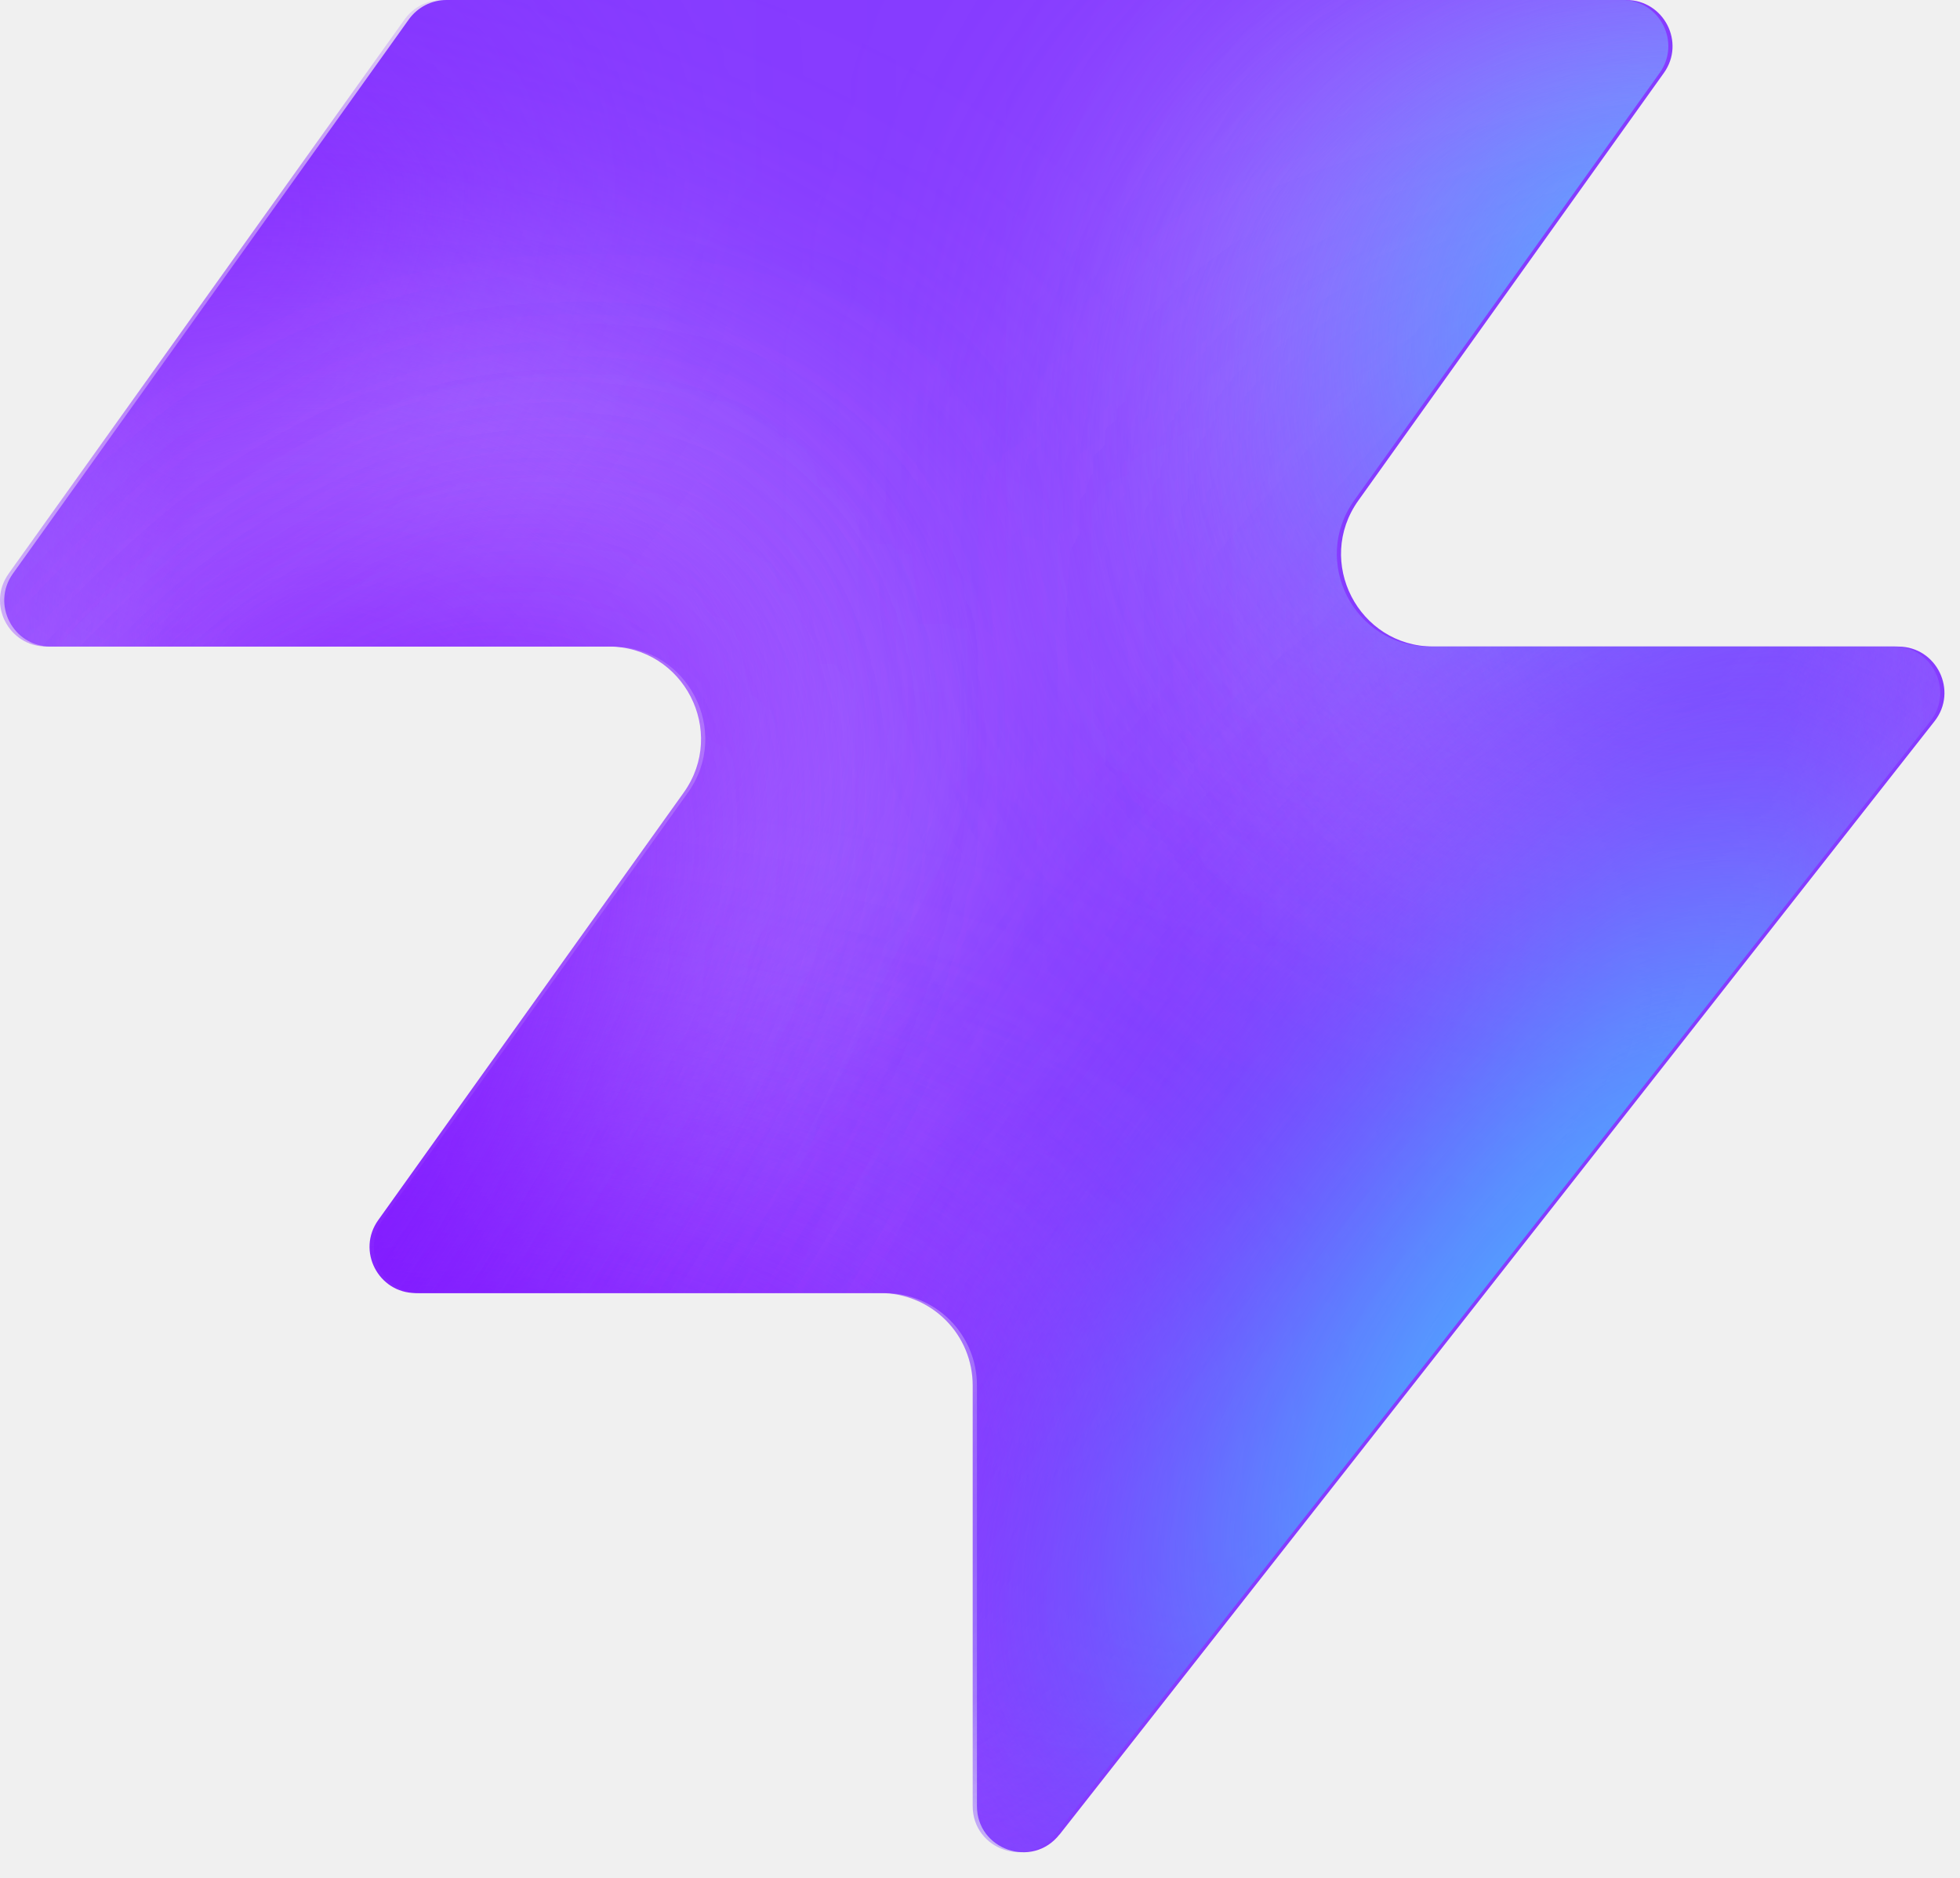
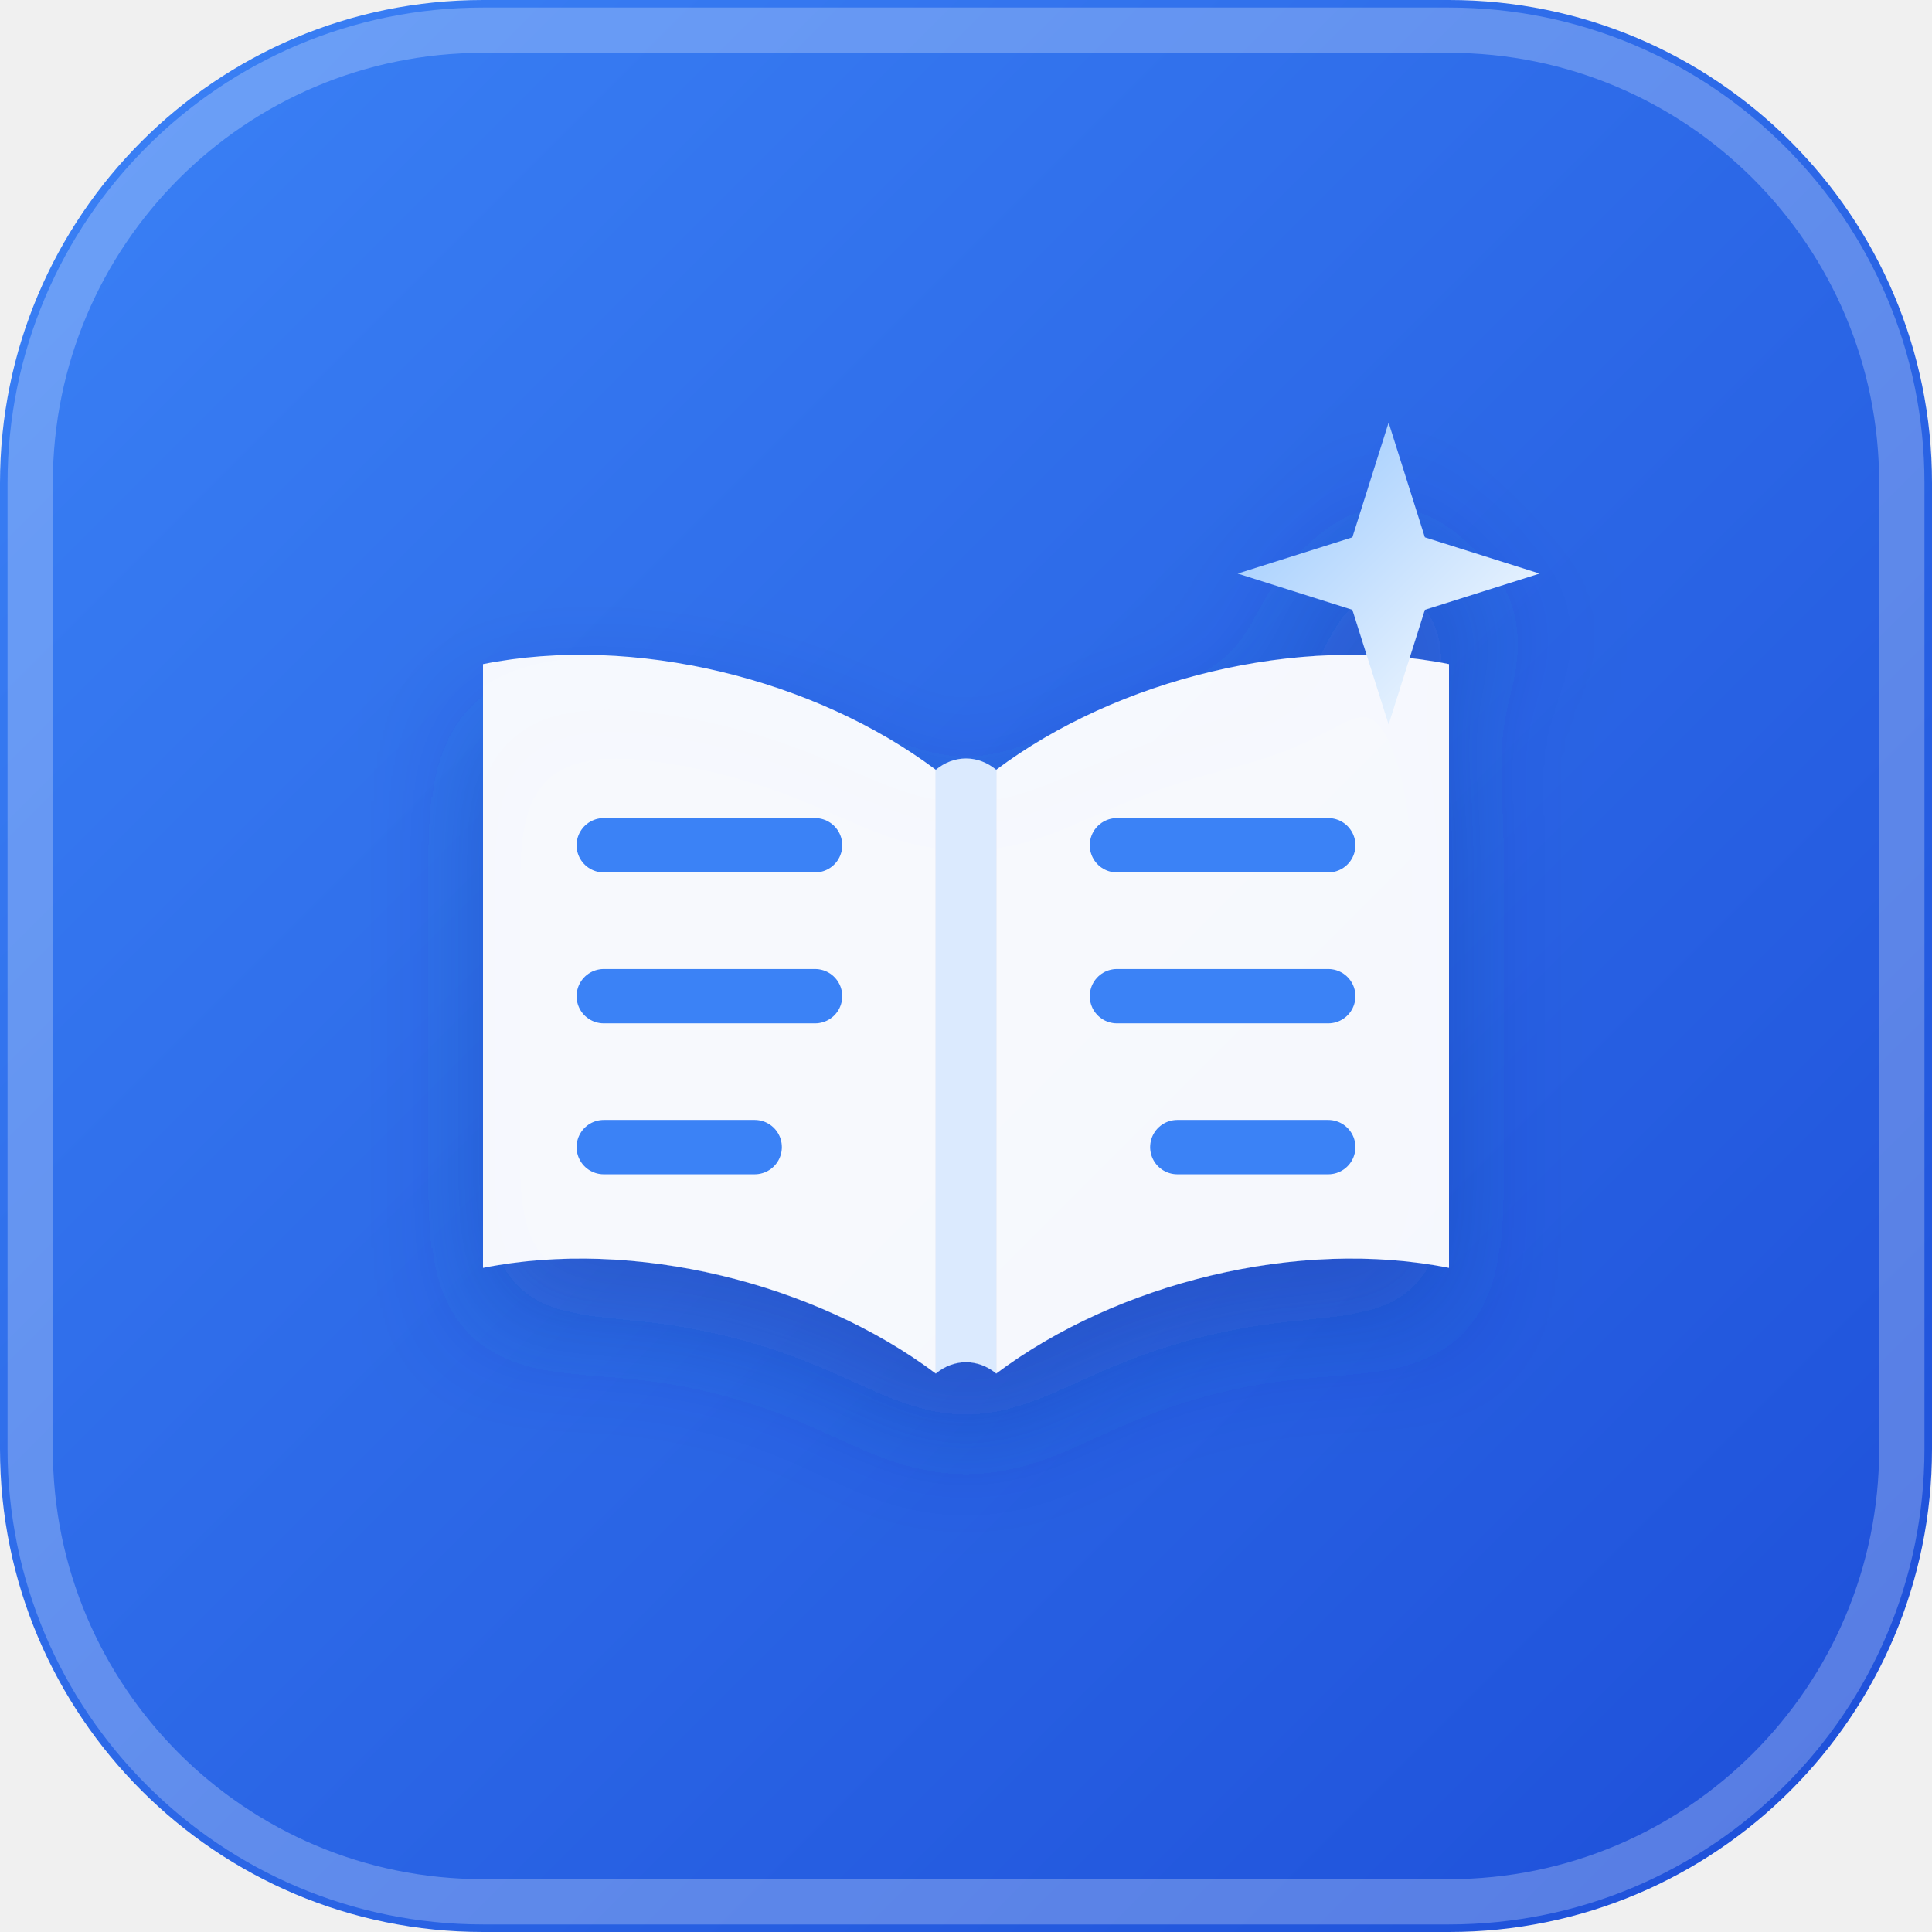
- <svg xmlns="http://www.w3.org/2000/svg" width="48" height="46" fill="none" viewBox="0 0 48 46">
-   <path fill="#863bff" d="M25.946 44.938c-.664.845-2.021.375-2.021-.698V33.937a2.26 2.26 0 0 0-2.262-2.262H10.287c-.92 0-1.456-1.04-.92-1.788l7.48-10.471c1.07-1.497 0-3.578-1.842-3.578H1.237c-.92 0-1.456-1.04-.92-1.788L10.013.474c.214-.297.556-.474.92-.474h28.894c.92 0 1.456 1.04.92 1.788l-7.48 10.471c-1.07 1.498 0 3.579 1.842 3.579h11.377c.943 0 1.473 1.088.89 1.83L25.947 44.94z" style="fill:#863bff;fill:color(display-p3 .525 .23 1);fill-opacity:1" />
-   <mask id="a" width="48" height="46" x="0" y="0" maskUnits="userSpaceOnUse" style="mask-type:alpha">
-     <path fill="#000" d="M25.842 44.938c-.664.844-2.021.375-2.021-.698V33.937a2.26 2.26 0 0 0-2.262-2.262H10.183c-.92 0-1.456-1.04-.92-1.788l7.48-10.471c1.07-1.498 0-3.579-1.842-3.579H1.133c-.92 0-1.456-1.04-.92-1.787L9.91.473c.214-.297.556-.474.92-.474h28.894c.92 0 1.456 1.04.92 1.788l-7.48 10.471c-1.07 1.498 0 3.578 1.842 3.578h11.377c.943 0 1.473 1.088.89 1.832L25.843 44.94z" style="fill:#000;fill-opacity:1" />
-   </mask>
-   <g mask="url(#a)">
-     <g filter="url(#b)">
-       <ellipse cx="5.508" cy="14.704" fill="#ede6ff" rx="5.508" ry="14.704" style="fill:#ede6ff;fill:color(display-p3 .927 .903 1);fill-opacity:1" transform="matrix(.00324 1 1 -.00324 -4.47 31.516)" />
-     </g>
-     <g filter="url(#c)">
-       <ellipse cx="10.399" cy="29.851" fill="#ede6ff" rx="10.399" ry="29.851" style="fill:#ede6ff;fill:color(display-p3 .927 .903 1);fill-opacity:1" transform="matrix(.00324 1 1 -.00324 -39.328 7.883)" />
-     </g>
-     <g filter="url(#d)">
-       <ellipse cx="5.508" cy="30.487" fill="#7e14ff" rx="5.508" ry="30.487" style="fill:#7e14ff;fill:color(display-p3 .492 .077 1);fill-opacity:1" transform="rotate(89.814 -25.913 -14.639)scale(1 -1)" />
-     </g>
-     <g filter="url(#e)">
-       <ellipse cx="5.508" cy="30.599" fill="#7e14ff" rx="5.508" ry="30.599" style="fill:#7e14ff;fill:color(display-p3 .492 .077 1);fill-opacity:1" transform="rotate(89.814 -32.644 -3.334)scale(1 -1)" />
-     </g>
-     <g filter="url(#f)">
-       <ellipse cx="5.508" cy="30.599" fill="#7e14ff" rx="5.508" ry="30.599" style="fill:#7e14ff;fill:color(display-p3 .492 .077 1);fill-opacity:1" transform="matrix(.00324 1 1 -.00324 -34.34 30.47)" />
-     </g>
-     <g filter="url(#g)">
-       <ellipse cx="14.072" cy="22.078" fill="#ede6ff" rx="14.072" ry="22.078" style="fill:#ede6ff;fill:color(display-p3 .927 .903 1);fill-opacity:1" transform="rotate(93.35 24.506 48.493)scale(-1 1)" />
-     </g>
-     <g filter="url(#h)">
-       <ellipse cx="3.47" cy="21.501" fill="#7e14ff" rx="3.47" ry="21.501" style="fill:#7e14ff;fill:color(display-p3 .492 .077 1);fill-opacity:1" transform="rotate(89.009 28.708 47.59)scale(-1 1)" />
-     </g>
-     <g filter="url(#i)">
-       <ellipse cx="3.47" cy="21.501" fill="#7e14ff" rx="3.47" ry="21.501" style="fill:#7e14ff;fill:color(display-p3 .492 .077 1);fill-opacity:1" transform="rotate(89.009 28.708 47.59)scale(-1 1)" />
-     </g>
-     <g filter="url(#j)">
-       <ellipse cx=".387" cy="8.972" fill="#7e14ff" rx="4.407" ry="29.108" style="fill:#7e14ff;fill:color(display-p3 .492 .077 1);fill-opacity:1" transform="rotate(39.51 .387 8.972)" />
-     </g>
-     <g filter="url(#k)">
-       <ellipse cx="47.523" cy="-6.092" fill="#7e14ff" rx="4.407" ry="29.108" style="fill:#7e14ff;fill:color(display-p3 .492 .077 1);fill-opacity:1" transform="rotate(37.892 47.523 -6.092)" />
-     </g>
-     <g filter="url(#l)">
-       <ellipse cx="41.412" cy="6.333" fill="#47bfff" rx="5.971" ry="9.665" style="fill:#47bfff;fill:color(display-p3 .28 .748 1);fill-opacity:1" transform="rotate(37.892 41.412 6.333)" />
-     </g>
-     <g filter="url(#m)">
-       <ellipse cx="-1.879" cy="38.332" fill="#7e14ff" rx="4.407" ry="29.108" style="fill:#7e14ff;fill:color(display-p3 .492 .077 1);fill-opacity:1" transform="rotate(37.892 -1.88 38.332)" />
-     </g>
-     <g filter="url(#n)">
-       <ellipse cx="-1.879" cy="38.332" fill="#7e14ff" rx="4.407" ry="29.108" style="fill:#7e14ff;fill:color(display-p3 .492 .077 1);fill-opacity:1" transform="rotate(37.892 -1.88 38.332)" />
-     </g>
-     <g filter="url(#o)">
-       <ellipse cx="35.651" cy="29.907" fill="#7e14ff" rx="4.407" ry="29.108" style="fill:#7e14ff;fill:color(display-p3 .492 .077 1);fill-opacity:1" transform="rotate(37.892 35.651 29.907)" />
-     </g>
-     <g filter="url(#p)">
-       <ellipse cx="38.418" cy="32.4" fill="#47bfff" rx="5.971" ry="15.297" style="fill:#47bfff;fill:color(display-p3 .28 .748 1);fill-opacity:1" transform="rotate(37.892 38.418 32.4)" />
-     </g>
-   </g>
+ <svg xmlns="http://www.w3.org/2000/svg" viewBox="0 0 64 64" width="64" height="64" fill="none">
  <defs>
-     <filter id="b" width="60.045" height="41.654" x="-19.77" y="16.149" color-interpolation-filters="sRGB" filterUnits="userSpaceOnUse">
-       <feFlood flood-opacity="0" result="BackgroundImageFix" />
-       <feBlend in="SourceGraphic" in2="BackgroundImageFix" result="shape" />
-       <feGaussianBlur result="effect1_foregroundBlur_2002_17158" stdDeviation="7.659" />
-     </filter>
-     <filter id="c" width="90.34" height="51.437" x="-54.613" y="-7.533" color-interpolation-filters="sRGB" filterUnits="userSpaceOnUse">
-       <feFlood flood-opacity="0" result="BackgroundImageFix" />
-       <feBlend in="SourceGraphic" in2="BackgroundImageFix" result="shape" />
-       <feGaussianBlur result="effect1_foregroundBlur_2002_17158" stdDeviation="7.659" />
-     </filter>
-     <filter id="d" width="79.355" height="29.4" x="-49.64" y="2.03" color-interpolation-filters="sRGB" filterUnits="userSpaceOnUse">
-       <feFlood flood-opacity="0" result="BackgroundImageFix" />
-       <feBlend in="SourceGraphic" in2="BackgroundImageFix" result="shape" />
-       <feGaussianBlur result="effect1_foregroundBlur_2002_17158" stdDeviation="4.596" />
-     </filter>
-     <filter id="e" width="79.579" height="29.4" x="-45.045" y="20.029" color-interpolation-filters="sRGB" filterUnits="userSpaceOnUse">
-       <feFlood flood-opacity="0" result="BackgroundImageFix" />
-       <feBlend in="SourceGraphic" in2="BackgroundImageFix" result="shape" />
-       <feGaussianBlur result="effect1_foregroundBlur_2002_17158" stdDeviation="4.596" />
-     </filter>
-     <filter id="f" width="79.579" height="29.4" x="-43.513" y="21.178" color-interpolation-filters="sRGB" filterUnits="userSpaceOnUse">
-       <feFlood flood-opacity="0" result="BackgroundImageFix" />
-       <feBlend in="SourceGraphic" in2="BackgroundImageFix" result="shape" />
-       <feGaussianBlur result="effect1_foregroundBlur_2002_17158" stdDeviation="4.596" />
-     </filter>
-     <filter id="g" width="74.749" height="58.852" x="15.756" y="-17.901" color-interpolation-filters="sRGB" filterUnits="userSpaceOnUse">
-       <feFlood flood-opacity="0" result="BackgroundImageFix" />
-       <feBlend in="SourceGraphic" in2="BackgroundImageFix" result="shape" />
-       <feGaussianBlur result="effect1_foregroundBlur_2002_17158" stdDeviation="7.659" />
-     </filter>
-     <filter id="h" width="61.377" height="25.362" x="23.548" y="2.284" color-interpolation-filters="sRGB" filterUnits="userSpaceOnUse">
-       <feFlood flood-opacity="0" result="BackgroundImageFix" />
-       <feBlend in="SourceGraphic" in2="BackgroundImageFix" result="shape" />
-       <feGaussianBlur result="effect1_foregroundBlur_2002_17158" stdDeviation="4.596" />
-     </filter>
-     <filter id="i" width="61.377" height="25.362" x="23.548" y="2.284" color-interpolation-filters="sRGB" filterUnits="userSpaceOnUse">
-       <feFlood flood-opacity="0" result="BackgroundImageFix" />
-       <feBlend in="SourceGraphic" in2="BackgroundImageFix" result="shape" />
-       <feGaussianBlur result="effect1_foregroundBlur_2002_17158" stdDeviation="4.596" />
-     </filter>
-     <filter id="j" width="56.045" height="63.649" x="-27.636" y="-22.853" color-interpolation-filters="sRGB" filterUnits="userSpaceOnUse">
-       <feFlood flood-opacity="0" result="BackgroundImageFix" />
-       <feBlend in="SourceGraphic" in2="BackgroundImageFix" result="shape" />
-       <feGaussianBlur result="effect1_foregroundBlur_2002_17158" stdDeviation="4.596" />
-     </filter>
-     <filter id="k" width="54.814" height="64.646" x="20.116" y="-38.415" color-interpolation-filters="sRGB" filterUnits="userSpaceOnUse">
-       <feFlood flood-opacity="0" result="BackgroundImageFix" />
-       <feBlend in="SourceGraphic" in2="BackgroundImageFix" result="shape" />
-       <feGaussianBlur result="effect1_foregroundBlur_2002_17158" stdDeviation="4.596" />
-     </filter>
-     <filter id="l" width="33.541" height="35.313" x="24.641" y="-11.323" color-interpolation-filters="sRGB" filterUnits="userSpaceOnUse">
-       <feFlood flood-opacity="0" result="BackgroundImageFix" />
-       <feBlend in="SourceGraphic" in2="BackgroundImageFix" result="shape" />
-       <feGaussianBlur result="effect1_foregroundBlur_2002_17158" stdDeviation="4.596" />
-     </filter>
-     <filter id="m" width="54.814" height="64.646" x="-29.286" y="6.009" color-interpolation-filters="sRGB" filterUnits="userSpaceOnUse">
-       <feFlood flood-opacity="0" result="BackgroundImageFix" />
-       <feBlend in="SourceGraphic" in2="BackgroundImageFix" result="shape" />
-       <feGaussianBlur result="effect1_foregroundBlur_2002_17158" stdDeviation="4.596" />
-     </filter>
-     <filter id="n" width="54.814" height="64.646" x="-29.286" y="6.009" color-interpolation-filters="sRGB" filterUnits="userSpaceOnUse">
-       <feFlood flood-opacity="0" result="BackgroundImageFix" />
-       <feBlend in="SourceGraphic" in2="BackgroundImageFix" result="shape" />
-       <feGaussianBlur result="effect1_foregroundBlur_2002_17158" stdDeviation="4.596" />
-     </filter>
-     <filter id="o" width="54.814" height="64.646" x="8.244" y="-2.416" color-interpolation-filters="sRGB" filterUnits="userSpaceOnUse">
-       <feFlood flood-opacity="0" result="BackgroundImageFix" />
-       <feBlend in="SourceGraphic" in2="BackgroundImageFix" result="shape" />
-       <feGaussianBlur result="effect1_foregroundBlur_2002_17158" stdDeviation="4.596" />
-     </filter>
-     <filter id="p" width="39.409" height="43.623" x="18.713" y="10.588" color-interpolation-filters="sRGB" filterUnits="userSpaceOnUse">
-       <feFlood flood-opacity="0" result="BackgroundImageFix" />
-       <feBlend in="SourceGraphic" in2="BackgroundImageFix" result="shape" />
-       <feGaussianBlur result="effect1_foregroundBlur_2002_17158" stdDeviation="4.596" />
+     <linearGradient id="bgGrad" x1="0%" y1="0%" x2="100%" y2="100%">
+       <stop offset="0%" stop-color="#3B82F6" />
+       <stop offset="100%" stop-color="#1D4ED8" />
+     </linearGradient>
+     <linearGradient id="accentGrad" x1="0%" y1="0%" x2="100%" y2="100%">
+       <stop offset="0%" stop-color="#93C5FD" />
+       <stop offset="100%" stop-color="#FFFFFF" />
+     </linearGradient>
+     <filter id="shadow" x="-10%" y="-10%" width="120%" height="120%" filterUnits="userSpaceOnUse">
+       <feDropShadow dx="0" dy="2" stdDeviation="2" flood-color="#1E3A8A" flood-opacity="0.3" />
    </filter>
  </defs>
+   <rect width="64" height="64" rx="16" fill="url(#bgGrad)" />
+   <rect x="1" y="1" width="62" height="62" rx="15" stroke="#FFFFFF" stroke-width="1.5" stroke-opacity="0.25" fill="none" />
+   <g filter="url(#shadow)">
+     <path d="M16 22C21 21 27 22.5 31 25.5V45.5C27 42.5 21 41 16 42V22Z" fill="#FFFFFF" fill-opacity="0.95" />
+     <path d="M48 22C43 21 37 22.5 33 25.5V45.5C37 42.5 43 41 48 42V22Z" fill="#FFFFFF" fill-opacity="0.95" />
+     <path d="M31 25.5C31.6 25 32.4 25 33 25.5V45.5C32.4 45 31.6 45 31 45.5V25.5Z" fill="#DBEAFE" />
+     <path d="M20 28H27M20 33H27M20 38H25" stroke="#3B82F6" stroke-width="1.8" stroke-linecap="round" />
+     <path d="M37 28H44M37 33H44M39 38H44" stroke="#3B82F6" stroke-width="1.8" stroke-linecap="round" />
+     <path d="M46 14L47.2 17.8L51 19L47.2 20.2L46 24L44.8 20.2L41 19L44.8 17.8L46 14Z" fill="url(#accentGrad)" />
+   </g>
</svg>
